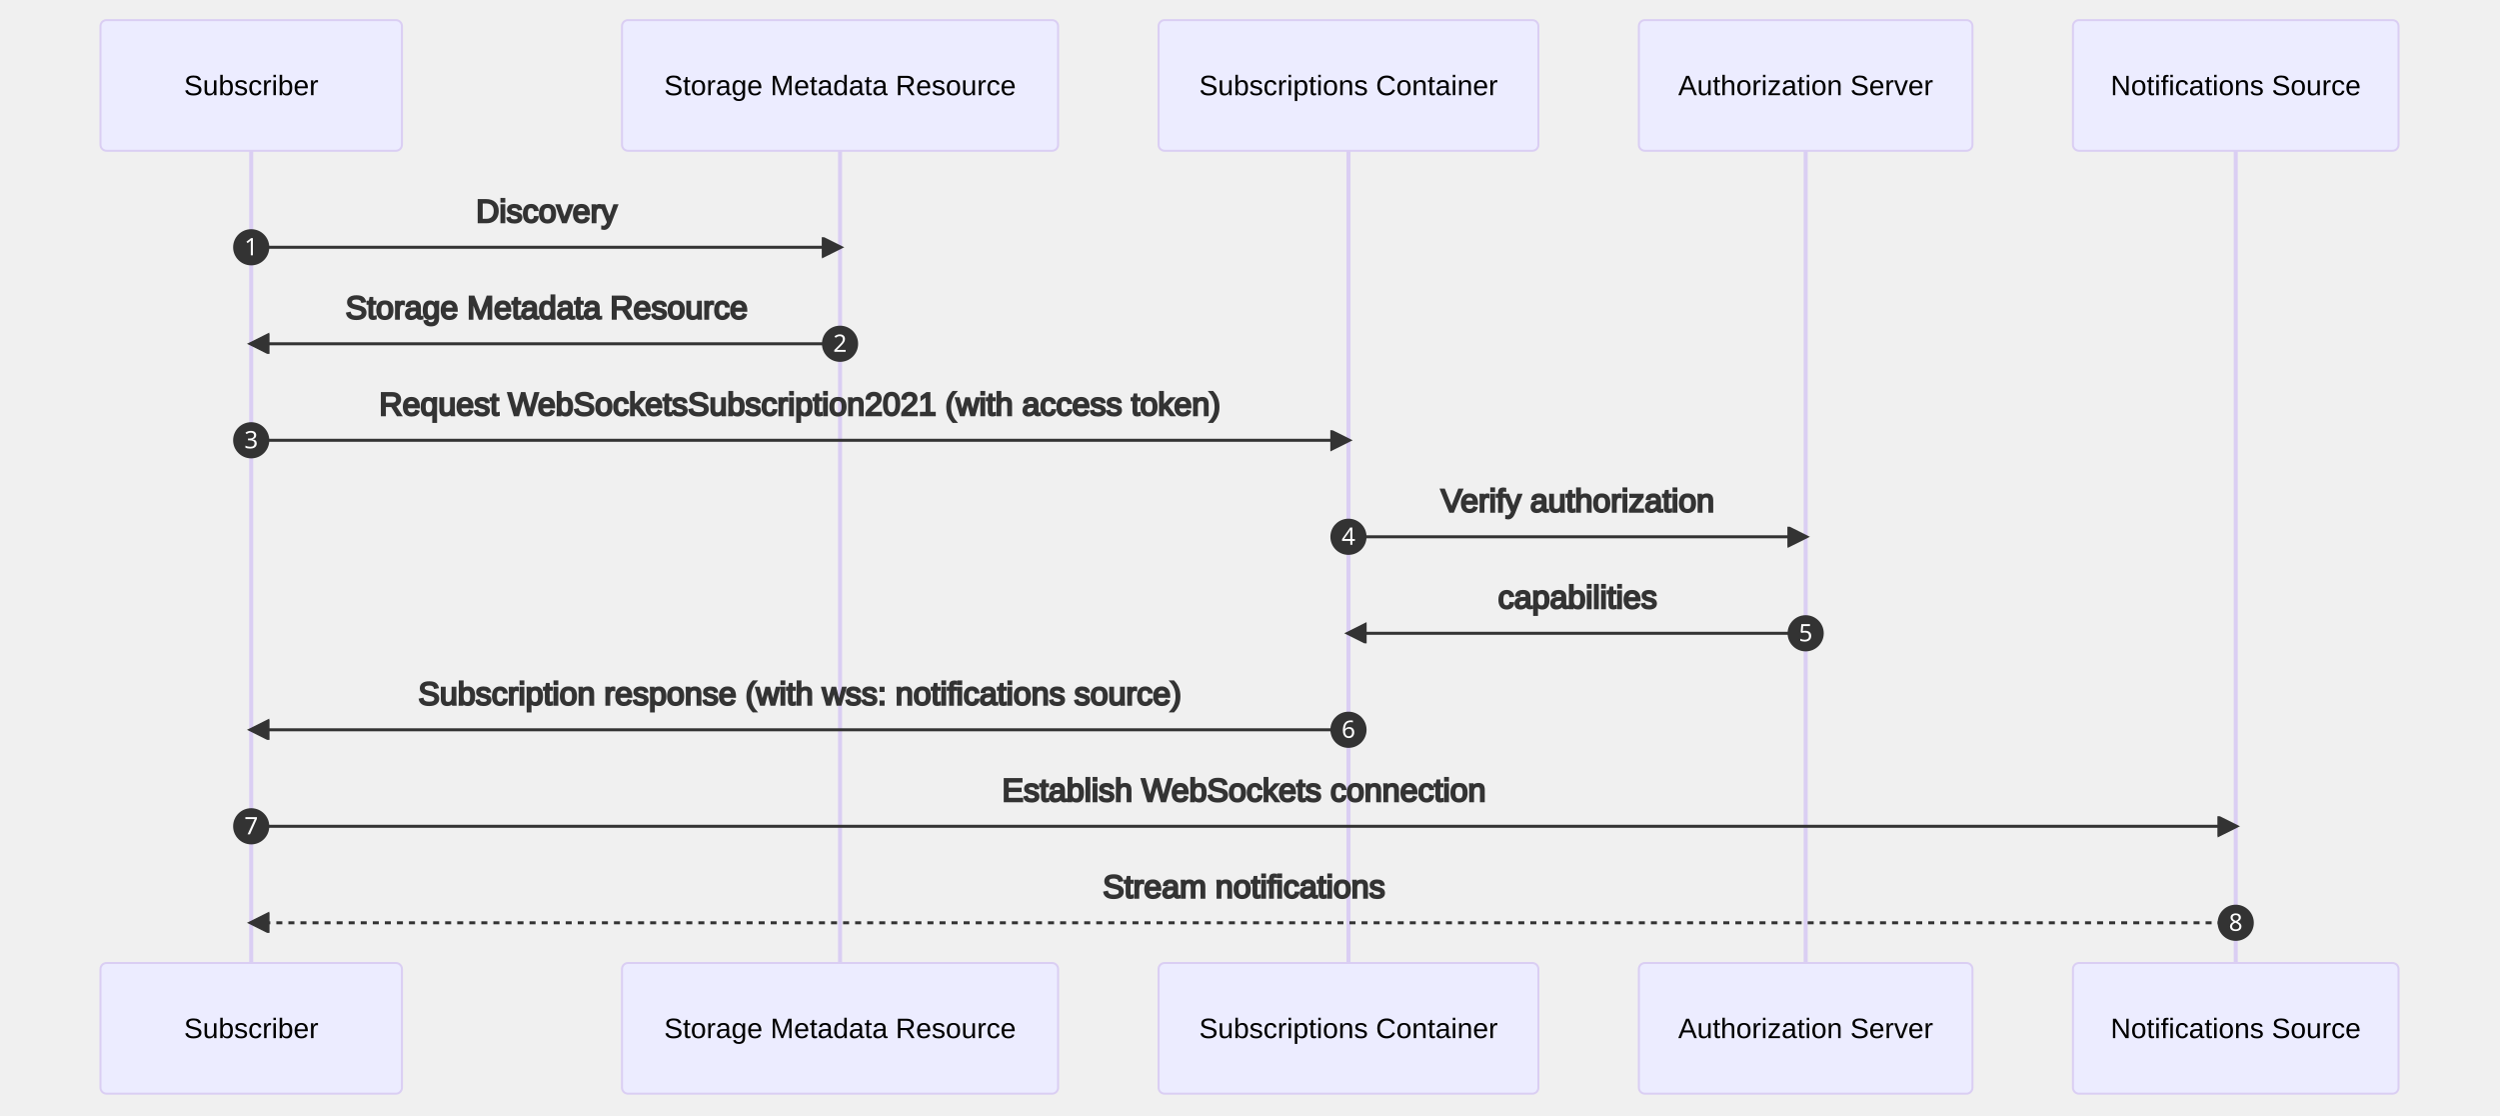
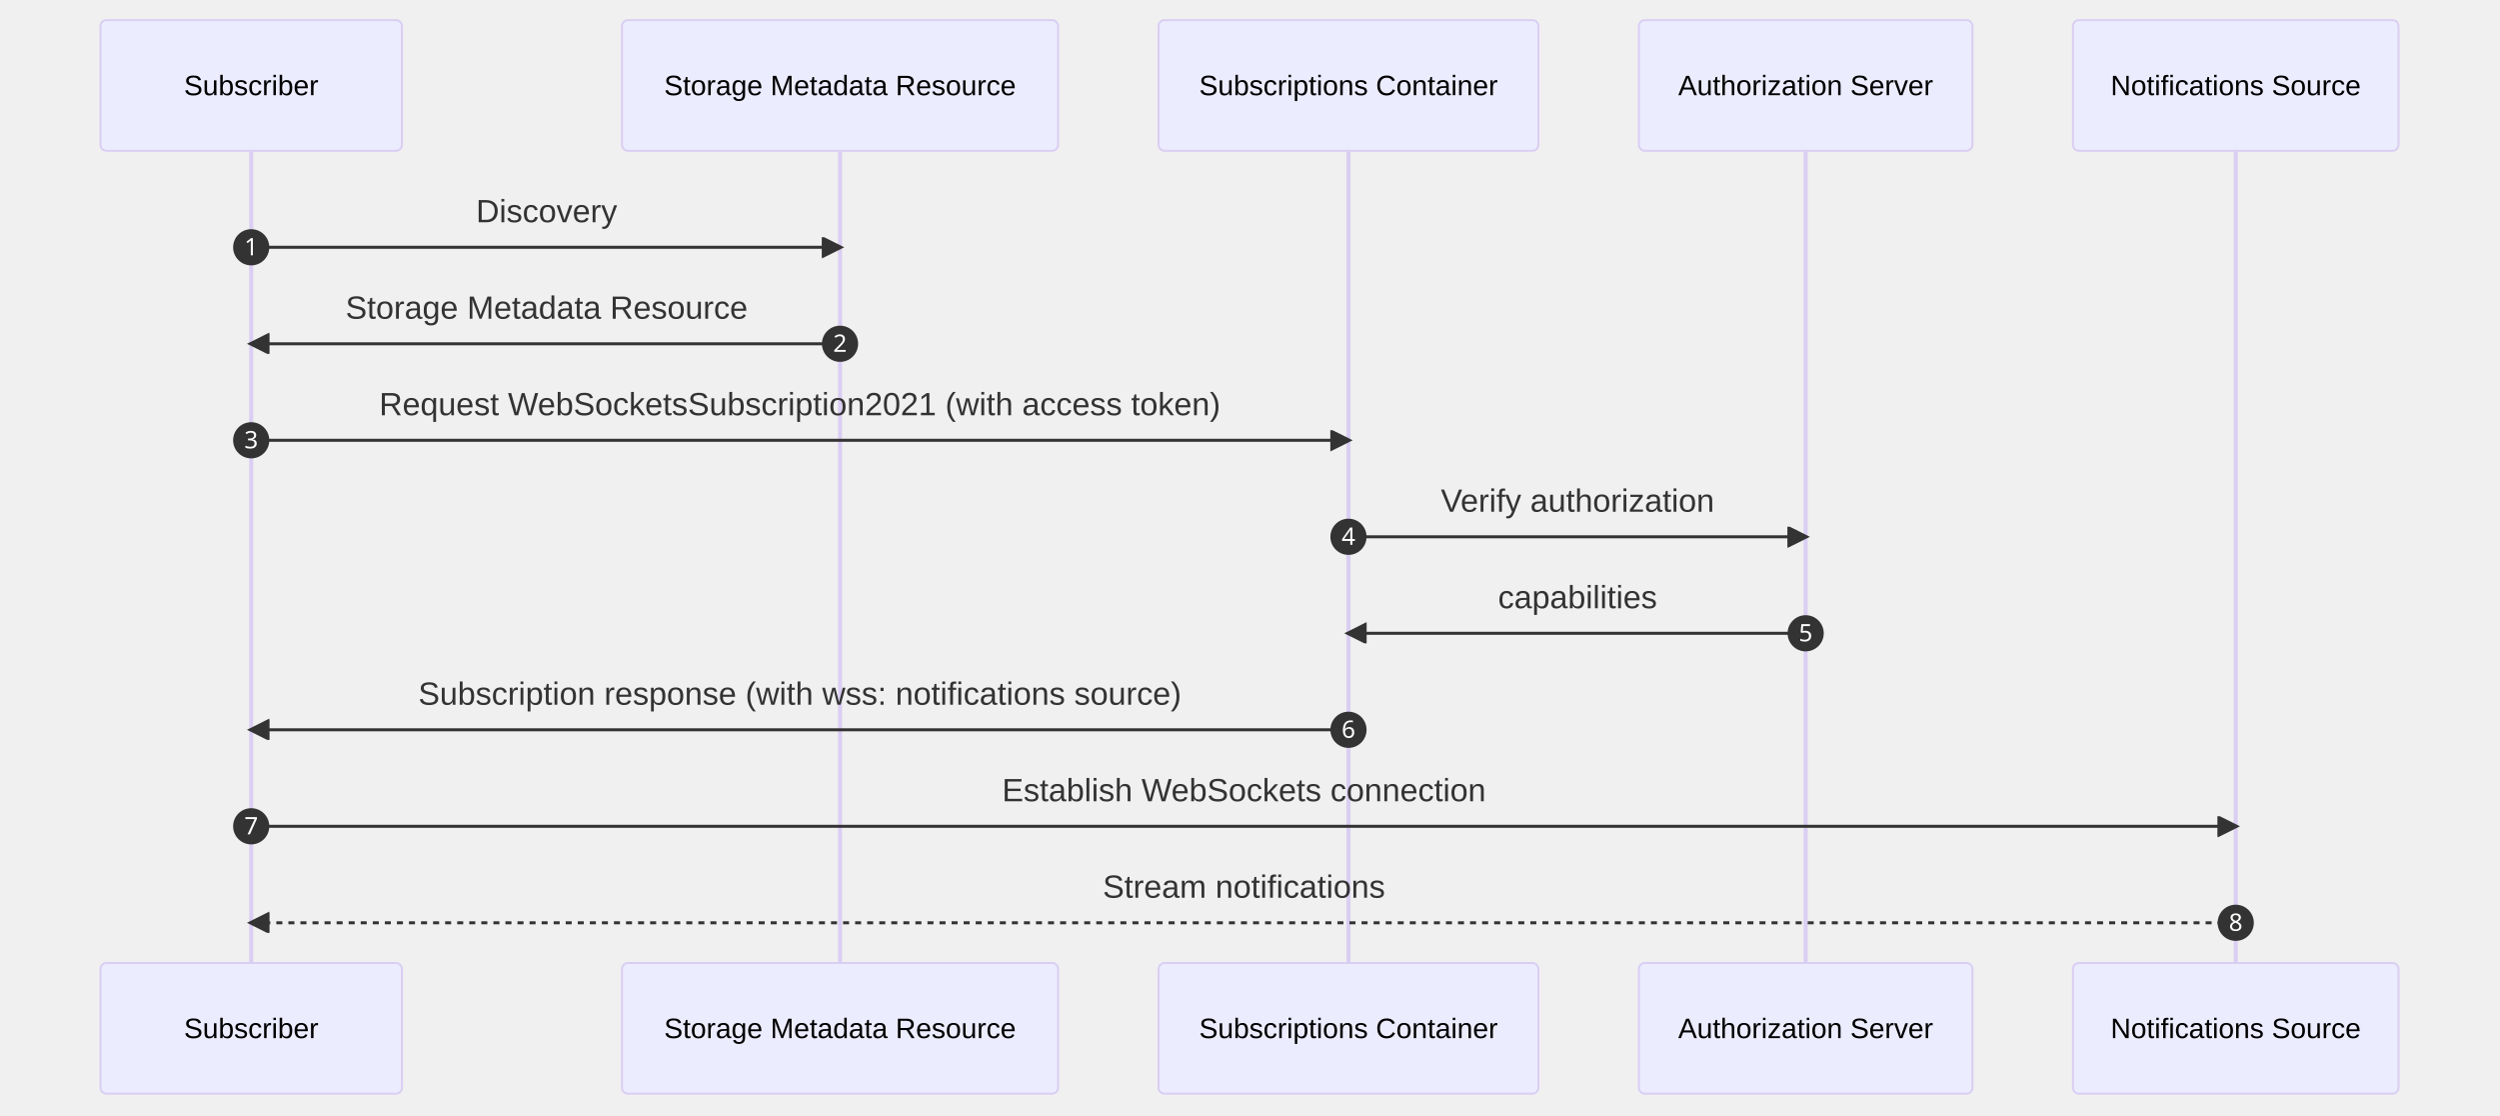
- <svg xmlns="http://www.w3.org/2000/svg" aria-labelledby="chart-title-mermaid-1664380205407 chart-desc-mermaid-1664380205407" role="img" viewBox="-50 -10 1243.5 555" style="max-width: 1243.5px; background-color: white;" height="555" width="100%" id="mermaid-1664380205407">
-   <style>#mermaid-1664380205407 {font-family:"trebuchet ms",verdana,arial,sans-serif;font-size:16px;fill:#333;}#mermaid-1664380205407 .error-icon{fill:#552222;}#mermaid-1664380205407 .error-text{fill:#552222;stroke:#552222;}#mermaid-1664380205407 .edge-thickness-normal{stroke-width:2px;}#mermaid-1664380205407 .edge-thickness-thick{stroke-width:3.5px;}#mermaid-1664380205407 .edge-pattern-solid{stroke-dasharray:0;}#mermaid-1664380205407 .edge-pattern-dashed{stroke-dasharray:3;}#mermaid-1664380205407 .edge-pattern-dotted{stroke-dasharray:2;}#mermaid-1664380205407 .marker{fill:#333333;stroke:#333333;}#mermaid-1664380205407 .marker.cross{stroke:#333333;}#mermaid-1664380205407 svg{font-family:"trebuchet ms",verdana,arial,sans-serif;font-size:16px;}#mermaid-1664380205407 .actor{stroke:hsl(259.626, 59.777%, 87.902%);fill:#ECECFF;}#mermaid-1664380205407 text.actor&gt;tspan{fill:black;stroke:none;}#mermaid-1664380205407 .actor-line{stroke:grey;}#mermaid-1664380205407 .messageLine0{stroke-width:1.5;stroke-dasharray:none;stroke:#333;}#mermaid-1664380205407 .messageLine1{stroke-width:1.5;stroke-dasharray:2,2;stroke:#333;}#mermaid-1664380205407 #arrowhead path{fill:#333;stroke:#333;}#mermaid-1664380205407 .sequenceNumber{fill:white;}#mermaid-1664380205407 #sequencenumber{fill:#333;}#mermaid-1664380205407 #crosshead path{fill:#333;stroke:#333;}#mermaid-1664380205407 .messageText{fill:#333;stroke:#333;}#mermaid-1664380205407 .labelBox{stroke:hsl(259.626, 59.777%, 87.902%);fill:#ECECFF;}#mermaid-1664380205407 .labelText,#mermaid-1664380205407 .labelText&gt;tspan{fill:black;stroke:none;}#mermaid-1664380205407 .loopText,#mermaid-1664380205407 .loopText&gt;tspan{fill:black;stroke:none;}#mermaid-1664380205407 .loopLine{stroke-width:2px;stroke-dasharray:2,2;stroke:hsl(259.626, 59.777%, 87.902%);fill:hsl(259.626, 59.777%, 87.902%);}#mermaid-1664380205407 .note{stroke:#aaaa33;fill:#fff5ad;}#mermaid-1664380205407 .noteText,#mermaid-1664380205407 .noteText&gt;tspan{fill:black;stroke:none;}#mermaid-1664380205407 .activation0{fill:#f4f4f4;stroke:#666;}#mermaid-1664380205407 .activation1{fill:#f4f4f4;stroke:#666;}#mermaid-1664380205407 .activation2{fill:#f4f4f4;stroke:#666;}#mermaid-1664380205407 .actorPopupMenu{position:absolute;}#mermaid-1664380205407 .actorPopupMenuPanel{position:absolute;fill:#ECECFF;box-shadow:0px 8px 16px 0px rgba(0,0,0,0.2);filter:drop-shadow(3px 5px 2px rgb(0 0 0 / 0.4));}#mermaid-1664380205407 .actor-man line{stroke:hsl(259.626, 59.777%, 87.902%);fill:#ECECFF;}#mermaid-1664380205407 .actor-man circle,#mermaid-1664380205407 line{stroke:hsl(259.626, 59.777%, 87.902%);fill:#ECECFF;stroke-width:2px;}#mermaid-1664380205407 :root{--mermaid-font-family:"trebuchet ms",verdana,arial,sans-serif;}</style>
+ <svg xmlns="http://www.w3.org/2000/svg" aria-labelledby="chart-title-mermaid-1665851788736 chart-desc-mermaid-1665851788736" role="img" viewBox="-50 -10 1243.5 555" style="max-width: 1243.5px; background-color: white;" width="100%" id="mermaid-1665851788736">
+   <style>#mermaid-1665851788736 {font-family:"trebuchet ms",verdana,arial,sans-serif;font-size:16px;fill:#333;}#mermaid-1665851788736 .error-icon{fill:#552222;}#mermaid-1665851788736 .error-text{fill:#552222;stroke:#552222;}#mermaid-1665851788736 .edge-thickness-normal{stroke-width:2px;}#mermaid-1665851788736 .edge-thickness-thick{stroke-width:3.5px;}#mermaid-1665851788736 .edge-pattern-solid{stroke-dasharray:0;}#mermaid-1665851788736 .edge-pattern-dashed{stroke-dasharray:3;}#mermaid-1665851788736 .edge-pattern-dotted{stroke-dasharray:2;}#mermaid-1665851788736 .marker{fill:#333333;stroke:#333333;}#mermaid-1665851788736 .marker.cross{stroke:#333333;}#mermaid-1665851788736 svg{font-family:"trebuchet ms",verdana,arial,sans-serif;font-size:16px;}#mermaid-1665851788736 .actor{stroke:hsl(259.626, 59.777%, 87.902%);fill:#ECECFF;}#mermaid-1665851788736 text.actor&gt;tspan{fill:black;stroke:none;}#mermaid-1665851788736 .actor-line{stroke:grey;}#mermaid-1665851788736 .messageLine0{stroke-width:1.5;stroke-dasharray:none;stroke:#333;}#mermaid-1665851788736 .messageLine1{stroke-width:1.5;stroke-dasharray:2,2;stroke:#333;}#mermaid-1665851788736 #arrowhead path{fill:#333;stroke:#333;}#mermaid-1665851788736 .sequenceNumber{fill:white;}#mermaid-1665851788736 #sequencenumber{fill:#333;}#mermaid-1665851788736 #crosshead path{fill:#333;stroke:#333;}#mermaid-1665851788736 .messageText{fill:#333;stroke:none;}#mermaid-1665851788736 .labelBox{stroke:hsl(259.626, 59.777%, 87.902%);fill:#ECECFF;}#mermaid-1665851788736 .labelText,#mermaid-1665851788736 .labelText&gt;tspan{fill:black;stroke:none;}#mermaid-1665851788736 .loopText,#mermaid-1665851788736 .loopText&gt;tspan{fill:black;stroke:none;}#mermaid-1665851788736 .loopLine{stroke-width:2px;stroke-dasharray:2,2;stroke:hsl(259.626, 59.777%, 87.902%);fill:hsl(259.626, 59.777%, 87.902%);}#mermaid-1665851788736 .note{stroke:#aaaa33;fill:#fff5ad;}#mermaid-1665851788736 .noteText,#mermaid-1665851788736 .noteText&gt;tspan{fill:black;stroke:none;}#mermaid-1665851788736 .activation0{fill:#f4f4f4;stroke:#666;}#mermaid-1665851788736 .activation1{fill:#f4f4f4;stroke:#666;}#mermaid-1665851788736 .activation2{fill:#f4f4f4;stroke:#666;}#mermaid-1665851788736 .actorPopupMenu{position:absolute;}#mermaid-1665851788736 .actorPopupMenuPanel{position:absolute;fill:#ECECFF;box-shadow:0px 8px 16px 0px rgba(0,0,0,0.2);filter:drop-shadow(3px 5px 2px rgb(0 0 0 / 0.4));}#mermaid-1665851788736 .actor-man line{stroke:hsl(259.626, 59.777%, 87.902%);fill:#ECECFF;}#mermaid-1665851788736 .actor-man circle,#mermaid-1665851788736 line{stroke:hsl(259.626, 59.777%, 87.902%);fill:#ECECFF;stroke-width:2px;}#mermaid-1665851788736 :root{--mermaid-font-family:"trebuchet ms",verdana,arial,sans-serif;}</style>
  <g />
  <defs>
    <symbol height="24" width="24" id="computer">
      <path d="M2 2v13h20v-13h-20zm18 11h-16v-9h16v9zm-10.228 6l.466-1h3.524l.467 1h-4.457zm14.228 3h-24l2-6h2.104l-1.33 4h18.45l-1.297-4h2.073l2 6zm-5-10h-14v-7h14v7z" transform="scale(.5)" />
    </symbol>
  </defs>
  <defs>
    <symbol clip-rule="evenodd" fill-rule="evenodd" id="database">
      <path d="M12.258.001l.256.004.255.005.253.008.251.01.249.012.247.015.246.016.242.019.241.02.239.023.236.024.233.027.231.028.229.031.225.032.223.034.22.036.217.038.214.04.211.041.208.043.205.045.201.046.198.048.194.05.191.051.187.053.183.054.18.056.175.057.172.059.168.06.163.061.16.063.155.064.15.066.074.033.073.033.071.034.07.034.069.035.068.035.067.035.066.035.064.036.064.036.062.036.06.036.06.037.058.037.058.037.055.038.055.038.053.038.052.038.051.039.05.039.048.039.047.039.045.04.044.04.043.04.041.04.04.041.039.041.037.041.036.041.034.041.033.042.032.042.03.042.029.042.027.042.026.043.024.043.023.043.021.043.02.043.018.044.017.043.015.044.013.044.012.044.011.045.009.044.007.045.006.045.004.045.002.045.001.045v17l-.001.045-.002.045-.004.045-.006.045-.007.045-.009.044-.011.045-.012.044-.013.044-.015.044-.017.043-.018.044-.02.043-.021.043-.023.043-.024.043-.026.043-.027.042-.029.042-.03.042-.032.042-.033.042-.034.041-.036.041-.037.041-.039.041-.04.041-.041.04-.043.04-.044.04-.045.04-.047.039-.048.039-.05.039-.051.039-.052.038-.053.038-.055.038-.055.038-.058.037-.058.037-.06.037-.06.036-.062.036-.064.036-.064.036-.066.035-.067.035-.068.035-.069.035-.07.034-.071.034-.073.033-.074.033-.15.066-.155.064-.16.063-.163.061-.168.06-.172.059-.175.057-.18.056-.183.054-.187.053-.191.051-.194.05-.198.048-.201.046-.205.045-.208.043-.211.041-.214.04-.217.038-.22.036-.223.034-.225.032-.229.031-.231.028-.233.027-.236.024-.239.023-.241.02-.242.019-.246.016-.247.015-.249.012-.251.01-.253.008-.255.005-.256.004-.258.001-.258-.001-.256-.004-.255-.005-.253-.008-.251-.01-.249-.012-.247-.015-.245-.016-.243-.019-.241-.02-.238-.023-.236-.024-.234-.027-.231-.028-.228-.031-.226-.032-.223-.034-.22-.036-.217-.038-.214-.04-.211-.041-.208-.043-.204-.045-.201-.046-.198-.048-.195-.05-.19-.051-.187-.053-.184-.054-.179-.056-.176-.057-.172-.059-.167-.06-.164-.061-.159-.063-.155-.064-.151-.066-.074-.033-.072-.033-.072-.034-.07-.034-.069-.035-.068-.035-.067-.035-.066-.035-.064-.036-.063-.036-.062-.036-.061-.036-.06-.037-.058-.037-.057-.037-.056-.038-.055-.038-.053-.038-.052-.038-.051-.039-.049-.039-.049-.039-.046-.039-.046-.04-.044-.04-.043-.04-.041-.04-.04-.041-.039-.041-.037-.041-.036-.041-.034-.041-.033-.042-.032-.042-.03-.042-.029-.042-.027-.042-.026-.043-.024-.043-.023-.043-.021-.043-.02-.043-.018-.044-.017-.043-.015-.044-.013-.044-.012-.044-.011-.045-.009-.044-.007-.045-.006-.045-.004-.045-.002-.045-.001-.045v-17l.001-.045.002-.045.004-.045.006-.045.007-.045.009-.044.011-.045.012-.044.013-.044.015-.044.017-.043.018-.044.02-.043.021-.043.023-.043.024-.043.026-.043.027-.042.029-.042.03-.042.032-.042.033-.042.034-.041.036-.041.037-.041.039-.041.04-.041.041-.04.043-.04.044-.04.046-.04.046-.039.049-.039.049-.039.051-.039.052-.038.053-.038.055-.038.056-.038.057-.037.058-.037.06-.037.061-.036.062-.036.063-.036.064-.036.066-.035.067-.035.068-.035.069-.035.07-.034.072-.034.072-.033.074-.033.151-.066.155-.064.159-.063.164-.061.167-.06.172-.059.176-.057.179-.056.184-.054.187-.053.19-.051.195-.05.198-.048.201-.046.204-.045.208-.043.211-.041.214-.04.217-.038.22-.036.223-.034.226-.032.228-.031.231-.028.234-.027.236-.024.238-.023.241-.02.243-.019.245-.016.247-.015.249-.012.251-.01.253-.008.255-.005.256-.004.258-.001.258.001zm-9.258 20.499v.01l.001.021.003.021.004.022.005.021.006.022.007.022.009.023.01.022.011.023.012.023.013.023.015.023.016.024.017.023.018.024.019.024.021.024.022.025.023.024.024.025.052.049.056.05.061.051.066.051.07.051.075.051.079.052.084.052.088.052.092.052.097.052.102.051.105.052.11.052.114.051.119.051.123.051.127.05.131.05.135.05.139.048.144.049.147.047.152.047.155.047.16.045.163.045.167.043.171.043.176.041.178.041.183.039.187.039.19.037.194.035.197.035.202.033.204.031.209.03.212.029.216.027.219.025.222.024.226.021.23.02.233.018.236.016.24.015.243.012.246.01.249.008.253.005.256.004.259.001.26-.001.257-.004.254-.005.25-.008.247-.011.244-.012.241-.014.237-.016.233-.018.231-.021.226-.021.224-.024.22-.026.216-.027.212-.028.21-.031.205-.031.202-.034.198-.034.194-.036.191-.037.187-.039.183-.04.179-.04.175-.042.172-.043.168-.044.163-.045.16-.046.155-.046.152-.047.148-.048.143-.049.139-.049.136-.05.131-.05.126-.05.123-.051.118-.052.114-.051.11-.052.106-.052.101-.052.096-.052.092-.052.088-.053.083-.051.079-.052.074-.052.07-.051.065-.051.06-.051.056-.05.051-.05.023-.024.023-.025.021-.024.02-.024.019-.024.018-.024.017-.024.015-.023.014-.024.013-.023.012-.023.01-.023.01-.022.008-.022.006-.022.006-.022.004-.022.004-.021.001-.021.001-.021v-4.127l-.077.055-.08.053-.083.054-.085.053-.087.052-.09.052-.093.051-.095.05-.097.05-.1.049-.102.049-.105.048-.106.047-.109.047-.111.046-.114.045-.115.045-.118.044-.12.043-.122.042-.124.042-.126.041-.128.04-.13.04-.132.038-.134.038-.135.037-.138.037-.139.035-.142.035-.143.034-.144.033-.147.032-.148.031-.15.03-.151.03-.153.029-.154.027-.156.027-.158.026-.159.025-.161.024-.162.023-.163.022-.165.021-.166.02-.167.019-.169.018-.169.017-.171.016-.173.015-.173.014-.175.013-.175.012-.177.011-.178.01-.179.008-.179.008-.181.006-.182.005-.182.004-.184.003-.184.002h-.37l-.184-.002-.184-.003-.182-.004-.182-.005-.181-.006-.179-.008-.179-.008-.178-.01-.176-.011-.176-.012-.175-.013-.173-.014-.172-.015-.171-.016-.17-.017-.169-.018-.167-.019-.166-.02-.165-.021-.163-.022-.162-.023-.161-.024-.159-.025-.157-.026-.156-.027-.155-.027-.153-.029-.151-.03-.15-.03-.148-.031-.146-.032-.145-.033-.143-.034-.141-.035-.14-.035-.137-.037-.136-.037-.134-.038-.132-.038-.13-.04-.128-.04-.126-.041-.124-.042-.122-.042-.12-.044-.117-.043-.116-.045-.113-.045-.112-.046-.109-.047-.106-.047-.105-.048-.102-.049-.1-.049-.097-.05-.095-.05-.093-.052-.09-.051-.087-.052-.085-.053-.083-.054-.08-.054-.077-.054v4.127zm0-5.654v.011l.001.021.003.021.004.021.005.022.006.022.007.022.009.022.01.022.011.023.012.023.013.023.015.024.016.023.017.024.018.024.019.024.021.024.022.024.023.025.024.024.052.05.056.05.061.05.066.051.07.051.075.052.079.051.084.052.088.052.092.052.097.052.102.052.105.052.11.051.114.051.119.052.123.05.127.051.131.05.135.049.139.049.144.048.147.048.152.047.155.046.16.045.163.045.167.044.171.042.176.042.178.04.183.04.187.038.19.037.194.036.197.034.202.033.204.032.209.03.212.028.216.027.219.025.222.024.226.022.23.02.233.018.236.016.24.014.243.012.246.01.249.008.253.006.256.003.259.001.26-.001.257-.003.254-.006.25-.008.247-.01.244-.012.241-.015.237-.016.233-.018.231-.02.226-.022.224-.024.22-.025.216-.027.212-.029.21-.03.205-.032.202-.033.198-.035.194-.036.191-.037.187-.039.183-.039.179-.041.175-.042.172-.043.168-.044.163-.045.16-.045.155-.047.152-.047.148-.048.143-.048.139-.05.136-.049.131-.05.126-.051.123-.051.118-.051.114-.052.11-.052.106-.052.101-.052.096-.052.092-.052.088-.052.083-.052.079-.052.074-.051.07-.052.065-.051.06-.05.056-.051.051-.049.023-.025.023-.024.021-.025.02-.024.019-.024.018-.024.017-.024.015-.023.014-.023.013-.024.012-.022.01-.023.01-.023.008-.022.006-.022.006-.022.004-.021.004-.022.001-.021.001-.021v-4.139l-.077.054-.08.054-.083.054-.085.052-.087.053-.09.051-.093.051-.095.051-.097.05-.1.049-.102.049-.105.048-.106.047-.109.047-.111.046-.114.045-.115.044-.118.044-.12.044-.122.042-.124.042-.126.041-.128.04-.13.039-.132.039-.134.038-.135.037-.138.036-.139.036-.142.035-.143.033-.144.033-.147.033-.148.031-.15.03-.151.03-.153.028-.154.028-.156.027-.158.026-.159.025-.161.024-.162.023-.163.022-.165.021-.166.02-.167.019-.169.018-.169.017-.171.016-.173.015-.173.014-.175.013-.175.012-.177.011-.178.009-.179.009-.179.007-.181.007-.182.005-.182.004-.184.003-.184.002h-.37l-.184-.002-.184-.003-.182-.004-.182-.005-.181-.007-.179-.007-.179-.009-.178-.009-.176-.011-.176-.012-.175-.013-.173-.014-.172-.015-.171-.016-.17-.017-.169-.018-.167-.019-.166-.02-.165-.021-.163-.022-.162-.023-.161-.024-.159-.025-.157-.026-.156-.027-.155-.028-.153-.028-.151-.03-.15-.03-.148-.031-.146-.033-.145-.033-.143-.033-.141-.035-.14-.036-.137-.036-.136-.037-.134-.038-.132-.039-.13-.039-.128-.04-.126-.041-.124-.042-.122-.043-.12-.043-.117-.044-.116-.044-.113-.046-.112-.046-.109-.046-.106-.047-.105-.048-.102-.049-.1-.049-.097-.05-.095-.051-.093-.051-.09-.051-.087-.053-.085-.052-.083-.054-.08-.054-.077-.054v4.139zm0-5.666v.011l.001.02.003.022.004.021.005.022.006.021.007.022.009.023.01.022.011.023.012.023.013.023.015.023.016.024.017.024.018.023.019.024.021.025.022.024.023.024.024.025.052.05.056.05.061.05.066.051.07.051.075.052.079.051.084.052.088.052.092.052.097.052.102.052.105.051.11.052.114.051.119.051.123.051.127.05.131.05.135.05.139.049.144.048.147.048.152.047.155.046.16.045.163.045.167.043.171.043.176.042.178.04.183.04.187.038.19.037.194.036.197.034.202.033.204.032.209.03.212.028.216.027.219.025.222.024.226.021.23.02.233.018.236.017.24.014.243.012.246.01.249.008.253.006.256.003.259.001.26-.001.257-.003.254-.006.25-.008.247-.01.244-.013.241-.014.237-.016.233-.018.231-.02.226-.022.224-.024.22-.025.216-.027.212-.029.21-.03.205-.032.202-.033.198-.035.194-.036.191-.037.187-.039.183-.039.179-.041.175-.042.172-.043.168-.044.163-.045.16-.045.155-.047.152-.047.148-.048.143-.049.139-.049.136-.049.131-.051.126-.05.123-.051.118-.052.114-.051.11-.052.106-.052.101-.052.096-.052.092-.052.088-.052.083-.052.079-.052.074-.052.07-.051.065-.051.06-.051.056-.05.051-.049.023-.025.023-.025.021-.024.02-.024.019-.024.018-.024.017-.024.015-.023.014-.024.013-.023.012-.023.01-.022.01-.023.008-.022.006-.022.006-.022.004-.022.004-.021.001-.021.001-.021v-4.153l-.077.054-.08.054-.083.053-.085.053-.087.053-.09.051-.093.051-.095.051-.097.05-.1.049-.102.048-.105.048-.106.048-.109.046-.111.046-.114.046-.115.044-.118.044-.12.043-.122.043-.124.042-.126.041-.128.04-.13.039-.132.039-.134.038-.135.037-.138.036-.139.036-.142.034-.143.034-.144.033-.147.032-.148.032-.15.03-.151.03-.153.028-.154.028-.156.027-.158.026-.159.024-.161.024-.162.023-.163.023-.165.021-.166.02-.167.019-.169.018-.169.017-.171.016-.173.015-.173.014-.175.013-.175.012-.177.01-.178.01-.179.009-.179.007-.181.006-.182.006-.182.004-.184.003-.184.001-.185.001-.185-.001-.184-.001-.184-.003-.182-.004-.182-.006-.181-.006-.179-.007-.179-.009-.178-.01-.176-.01-.176-.012-.175-.013-.173-.014-.172-.015-.171-.016-.17-.017-.169-.018-.167-.019-.166-.02-.165-.021-.163-.023-.162-.023-.161-.024-.159-.024-.157-.026-.156-.027-.155-.028-.153-.028-.151-.03-.15-.03-.148-.032-.146-.032-.145-.033-.143-.034-.141-.034-.14-.036-.137-.036-.136-.037-.134-.038-.132-.039-.13-.039-.128-.041-.126-.041-.124-.041-.122-.043-.12-.043-.117-.044-.116-.044-.113-.046-.112-.046-.109-.046-.106-.048-.105-.048-.102-.048-.1-.05-.097-.049-.095-.051-.093-.051-.09-.052-.087-.052-.085-.053-.083-.053-.08-.054-.077-.054v4.153zm8.74-8.179l-.257.004-.254.005-.25.008-.247.011-.244.012-.241.014-.237.016-.233.018-.231.021-.226.022-.224.023-.22.026-.216.027-.212.028-.21.031-.205.032-.202.033-.198.034-.194.036-.191.038-.187.038-.183.04-.179.041-.175.042-.172.043-.168.043-.163.045-.16.046-.155.046-.152.048-.148.048-.143.048-.139.049-.136.05-.131.05-.126.051-.123.051-.118.051-.114.052-.11.052-.106.052-.101.052-.096.052-.092.052-.088.052-.083.052-.079.052-.074.051-.07.052-.065.051-.06.05-.056.05-.051.05-.023.025-.023.024-.021.024-.02.025-.019.024-.018.024-.017.023-.015.024-.014.023-.013.023-.012.023-.01.023-.01.022-.008.022-.006.023-.006.021-.004.022-.004.021-.001.021-.001.021.001.021.001.021.004.021.004.022.006.021.006.023.008.022.01.022.01.023.012.023.013.023.014.023.015.024.017.023.018.024.019.024.02.025.021.024.023.024.023.025.051.05.056.05.06.05.065.051.07.052.074.051.079.052.083.052.088.052.092.052.096.052.101.052.106.052.11.052.114.052.118.051.123.051.126.051.131.05.136.05.139.049.143.048.148.048.152.048.155.046.16.046.163.045.168.043.172.043.175.042.179.041.183.04.187.038.191.038.194.036.198.034.202.033.205.032.21.031.212.028.216.027.22.026.224.023.226.022.231.021.233.018.237.016.241.014.244.012.247.011.25.008.254.005.257.004.26.001.26-.001.257-.004.254-.005.25-.008.247-.011.244-.012.241-.014.237-.016.233-.018.231-.021.226-.022.224-.023.22-.026.216-.027.212-.028.21-.031.205-.032.202-.033.198-.034.194-.036.191-.038.187-.038.183-.04.179-.041.175-.042.172-.043.168-.043.163-.045.16-.046.155-.046.152-.048.148-.048.143-.048.139-.049.136-.05.131-.05.126-.051.123-.051.118-.051.114-.052.11-.052.106-.052.101-.052.096-.052.092-.052.088-.052.083-.052.079-.052.074-.051.07-.052.065-.051.06-.05.056-.05.051-.05.023-.025.023-.024.021-.024.02-.025.019-.024.018-.024.017-.023.015-.024.014-.023.013-.023.012-.023.01-.023.01-.022.008-.022.006-.023.006-.021.004-.022.004-.021.001-.021.001-.021-.001-.021-.001-.021-.004-.021-.004-.022-.006-.021-.006-.023-.008-.022-.01-.022-.01-.023-.012-.023-.013-.023-.014-.023-.015-.024-.017-.023-.018-.024-.019-.024-.02-.025-.021-.024-.023-.024-.023-.025-.051-.05-.056-.05-.06-.05-.065-.051-.07-.052-.074-.051-.079-.052-.083-.052-.088-.052-.092-.052-.096-.052-.101-.052-.106-.052-.11-.052-.114-.052-.118-.051-.123-.051-.126-.051-.131-.05-.136-.05-.139-.049-.143-.048-.148-.048-.152-.048-.155-.046-.16-.046-.163-.045-.168-.043-.172-.043-.175-.042-.179-.041-.183-.04-.187-.038-.191-.038-.194-.036-.198-.034-.202-.033-.205-.032-.21-.031-.212-.028-.216-.027-.22-.026-.224-.023-.226-.022-.231-.021-.233-.018-.237-.016-.241-.014-.244-.012-.247-.011-.25-.008-.254-.005-.257-.004-.26-.001-.26.001z" transform="scale(.5)" />
    </symbol>
  </defs>
  <defs>
    <symbol height="24" width="24" id="clock">
      <path d="M12 2c5.514 0 10 4.486 10 10s-4.486 10-10 10-10-4.486-10-10 4.486-10 10-10zm0-2c-6.627 0-12 5.373-12 12s5.373 12 12 12 12-5.373 12-12-5.373-12-12-12zm5.848 12.459c.202.038.202.333.001.372-1.907.361-6.045 1.111-6.547 1.111-.719 0-1.301-.582-1.301-1.301 0-.512.77-5.447 1.125-7.445.034-.192.312-.181.343.014l.985 6.238 5.394 1.011z" transform="scale(.5)" />
    </symbol>
  </defs>
  <g>
    <line stroke="#999" stroke-width="0.5px" class="200" y2="489" x2="75" y1="5" x1="75" id="actor0" />
    <g id="root-0">
      <rect class="actor" ry="3" rx="3" height="65" width="150" stroke="#666" fill="#eaeaea" y="0" x="0" />
      <text style="text-anchor: middle; font-size: 14px; font-weight: 400;" class="actor" alignment-baseline="central" dominant-baseline="central" y="32.5" x="75">
        <tspan dy="0" x="75">Subscriber</tspan>
      </text>
    </g>
  </g>
  <g>
    <line stroke="#999" stroke-width="0.5px" class="200" y2="489" x2="368" y1="5" x1="368" id="actor1" />
    <g id="root-1">
      <rect class="actor" ry="3" rx="3" height="65" width="217" stroke="#666" fill="#eaeaea" y="0" x="259.5" />
      <text style="text-anchor: middle; font-size: 14px; font-weight: 400;" class="actor" alignment-baseline="central" dominant-baseline="central" y="32.5" x="368">
        <tspan dy="0" x="368">Storage Metadata Resource</tspan>
      </text>
    </g>
  </g>
  <g>
    <line stroke="#999" stroke-width="0.5px" class="200" y2="489" x2="621" y1="5" x1="621" id="actor2" />
    <g id="root-2">
      <rect class="actor" ry="3" rx="3" height="65" width="189" stroke="#666" fill="#eaeaea" y="0" x="526.5" />
      <text style="text-anchor: middle; font-size: 14px; font-weight: 400;" class="actor" alignment-baseline="central" dominant-baseline="central" y="32.5" x="621">
        <tspan dy="0" x="621">Subscriptions Container</tspan>
      </text>
    </g>
  </g>
  <g>
    <line stroke="#999" stroke-width="0.5px" class="200" y2="489" x2="848.5" y1="5" x1="848.5" id="actor3" />
    <g id="root-3">
      <rect class="actor" ry="3" rx="3" height="65" width="166" stroke="#666" fill="#eaeaea" y="0" x="765.5" />
      <text style="text-anchor: middle; font-size: 14px; font-weight: 400;" class="actor" alignment-baseline="central" dominant-baseline="central" y="32.5" x="848.5">
        <tspan dy="0" x="848.5">Authorization Server</tspan>
      </text>
    </g>
  </g>
  <g>
    <line stroke="#999" stroke-width="0.5px" class="200" y2="489" x2="1062.5" y1="5" x1="1062.5" id="actor4" />
    <g id="root-4">
      <rect class="actor" ry="3" rx="3" height="65" width="162" stroke="#666" fill="#eaeaea" y="0" x="981.5" />
      <text style="text-anchor: middle; font-size: 14px; font-weight: 400;" class="actor" alignment-baseline="central" dominant-baseline="central" y="32.5" x="1062.5">
        <tspan dy="0" x="1062.5">Notifications Source</tspan>
      </text>
    </g>
  </g>
  <defs>
    <marker orient="auto" markerHeight="12" markerWidth="12" markerUnits="userSpaceOnUse" refY="5" refX="9" id="arrowhead">
      <path d="M 0 0 L 10 5 L 0 10 z" />
    </marker>
  </defs>
  <defs>
    <marker refY="4" refX="16" orient="auto" markerHeight="8" markerWidth="15" id="crosshead">
      <path style="stroke-dasharray: 0, 0;" d="M 9,2 V 6 L16,4 Z" stroke-width="1px" stroke="#000000" fill="black" />
      <path style="stroke-dasharray: 0, 0;" d="M 0,1 L 6,7 M 6,1 L 0,7" stroke-width="1px" stroke="#000000" fill="none" />
    </marker>
  </defs>
  <defs>
    <marker orient="auto" markerHeight="28" markerWidth="20" refY="7" refX="18" id="filled-head">
      <path d="M 18,7 L9,13 L14,7 L9,1 Z" />
    </marker>
  </defs>
  <defs>
    <marker orient="auto" markerHeight="40" markerWidth="60" refY="15" refX="15" id="sequencenumber">
      <circle r="6" cy="15" cx="15" />
    </marker>
  </defs>
  <text style="font-size: 16px; font-weight: 400;" dy="1em" class="messageText" alignment-baseline="middle" dominant-baseline="middle" text-anchor="middle" y="80" x="222">Discovery</text>
  <line style="fill: none;" marker-start="url(#sequencenumber)" marker-end="url(#arrowhead)" stroke="none" stroke-width="2" class="messageLine0" y2="113" x2="368" y1="113" x1="75" />
  <text class="sequenceNumber" text-anchor="middle" font-size="12px" font-family="sans-serif" y="117" x="75">1</text>
  <text style="font-size: 16px; font-weight: 400;" dy="1em" class="messageText" alignment-baseline="middle" dominant-baseline="middle" text-anchor="middle" y="128" x="222">Storage Metadata Resource</text>
  <line style="fill: none;" marker-start="url(#sequencenumber)" marker-end="url(#arrowhead)" stroke="none" stroke-width="2" class="messageLine0" y2="161" x2="75" y1="161" x1="368" />
  <text class="sequenceNumber" text-anchor="middle" font-size="12px" font-family="sans-serif" y="165" x="368">2</text>
  <text style="font-size: 16px; font-weight: 400;" dy="1em" class="messageText" alignment-baseline="middle" dominant-baseline="middle" text-anchor="middle" y="176" x="348">Request WebSocketsSubscription2021 (with access token)</text>
  <line style="fill: none;" marker-start="url(#sequencenumber)" marker-end="url(#arrowhead)" stroke="none" stroke-width="2" class="messageLine0" y2="209" x2="621" y1="209" x1="75" />
  <text class="sequenceNumber" text-anchor="middle" font-size="12px" font-family="sans-serif" y="213" x="75">3</text>
  <text style="font-size: 16px; font-weight: 400;" dy="1em" class="messageText" alignment-baseline="middle" dominant-baseline="middle" text-anchor="middle" y="224" x="735">Verify authorization</text>
  <line style="fill: none;" marker-start="url(#sequencenumber)" marker-end="url(#arrowhead)" stroke="none" stroke-width="2" class="messageLine0" y2="257" x2="848.5" y1="257" x1="621" />
  <text class="sequenceNumber" text-anchor="middle" font-size="12px" font-family="sans-serif" y="261" x="621">4</text>
  <text style="font-size: 16px; font-weight: 400;" dy="1em" class="messageText" alignment-baseline="middle" dominant-baseline="middle" text-anchor="middle" y="272" x="735">capabilities</text>
  <line style="fill: none;" marker-start="url(#sequencenumber)" marker-end="url(#arrowhead)" stroke="none" stroke-width="2" class="messageLine0" y2="305" x2="621" y1="305" x1="848.5" />
  <text class="sequenceNumber" text-anchor="middle" font-size="12px" font-family="sans-serif" y="309" x="848.5">5</text>
  <text style="font-size: 16px; font-weight: 400;" dy="1em" class="messageText" alignment-baseline="middle" dominant-baseline="middle" text-anchor="middle" y="320" x="348">Subscription response (with wss: notifications source)</text>
  <line style="fill: none;" marker-start="url(#sequencenumber)" marker-end="url(#arrowhead)" stroke="none" stroke-width="2" class="messageLine0" y2="353" x2="75" y1="353" x1="621" />
  <text class="sequenceNumber" text-anchor="middle" font-size="12px" font-family="sans-serif" y="357" x="621">6</text>
  <text style="font-size: 16px; font-weight: 400;" dy="1em" class="messageText" alignment-baseline="middle" dominant-baseline="middle" text-anchor="middle" y="368" x="569">Establish WebSockets connection</text>
  <line style="fill: none;" marker-start="url(#sequencenumber)" marker-end="url(#arrowhead)" stroke="none" stroke-width="2" class="messageLine0" y2="401" x2="1062.5" y1="401" x1="75" />
  <text class="sequenceNumber" text-anchor="middle" font-size="12px" font-family="sans-serif" y="405" x="75">7</text>
  <text style="font-size: 16px; font-weight: 400;" dy="1em" class="messageText" alignment-baseline="middle" dominant-baseline="middle" text-anchor="middle" y="416" x="569">Stream notifications</text>
  <line style="stroke-dasharray: 3, 3; fill: none;" marker-start="url(#sequencenumber)" marker-end="url(#arrowhead)" stroke="none" stroke-width="2" class="messageLine1" y2="449" x2="75" y1="449" x1="1062.5" />
  <text class="sequenceNumber" text-anchor="middle" font-size="12px" font-family="sans-serif" y="453" x="1062.5">8</text>
  <g>
    <rect class="actor" ry="3" rx="3" height="65" width="150" stroke="#666" fill="#eaeaea" y="469" x="0" />
    <text style="text-anchor: middle; font-size: 14px; font-weight: 400;" class="actor" alignment-baseline="central" dominant-baseline="central" y="501.5" x="75">
      <tspan dy="0" x="75">Subscriber</tspan>
    </text>
  </g>
  <g>
    <rect class="actor" ry="3" rx="3" height="65" width="217" stroke="#666" fill="#eaeaea" y="469" x="259.5" />
    <text style="text-anchor: middle; font-size: 14px; font-weight: 400;" class="actor" alignment-baseline="central" dominant-baseline="central" y="501.5" x="368">
      <tspan dy="0" x="368">Storage Metadata Resource</tspan>
    </text>
  </g>
  <g>
    <rect class="actor" ry="3" rx="3" height="65" width="189" stroke="#666" fill="#eaeaea" y="469" x="526.5" />
    <text style="text-anchor: middle; font-size: 14px; font-weight: 400;" class="actor" alignment-baseline="central" dominant-baseline="central" y="501.5" x="621">
      <tspan dy="0" x="621">Subscriptions Container</tspan>
    </text>
  </g>
  <g>
    <rect class="actor" ry="3" rx="3" height="65" width="166" stroke="#666" fill="#eaeaea" y="469" x="765.5" />
    <text style="text-anchor: middle; font-size: 14px; font-weight: 400;" class="actor" alignment-baseline="central" dominant-baseline="central" y="501.5" x="848.5">
      <tspan dy="0" x="848.5">Authorization Server</tspan>
    </text>
  </g>
  <g>
    <rect class="actor" ry="3" rx="3" height="65" width="162" stroke="#666" fill="#eaeaea" y="469" x="981.5" />
    <text style="text-anchor: middle; font-size: 14px; font-weight: 400;" class="actor" alignment-baseline="central" dominant-baseline="central" y="501.5" x="1062.5">
      <tspan dy="0" x="1062.5">Notifications Source</tspan>
    </text>
  </g>
</svg>
